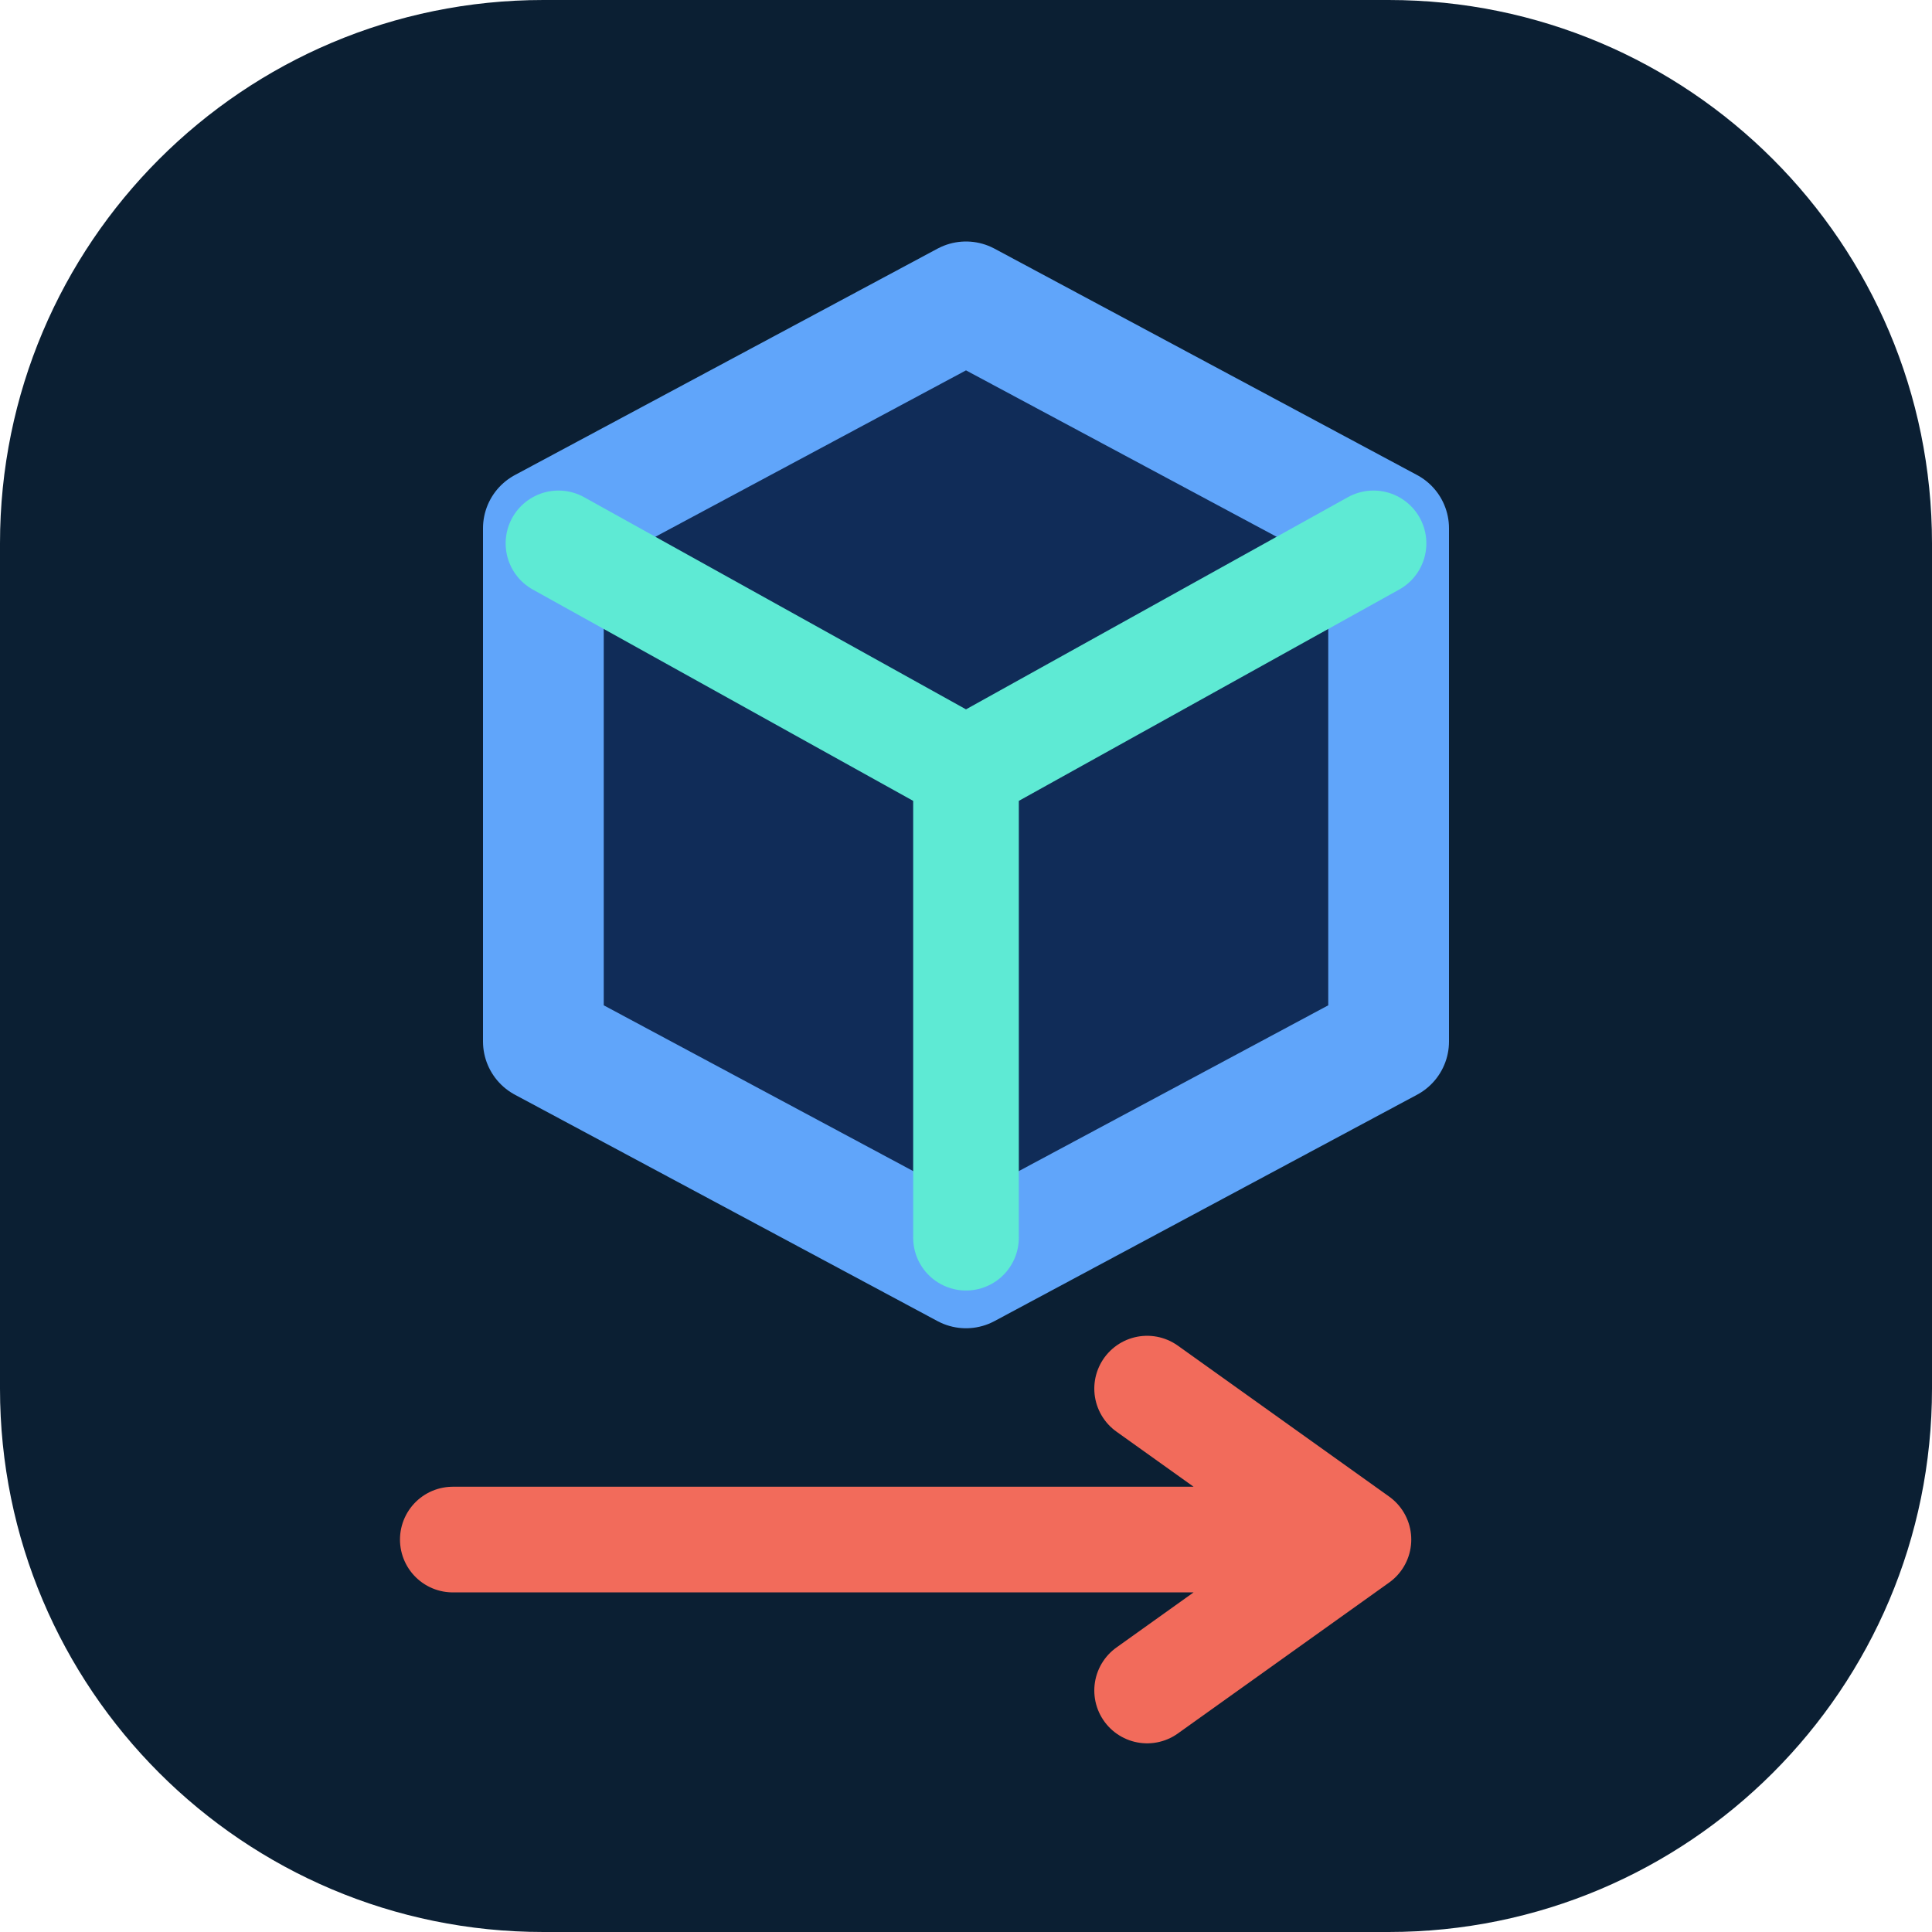
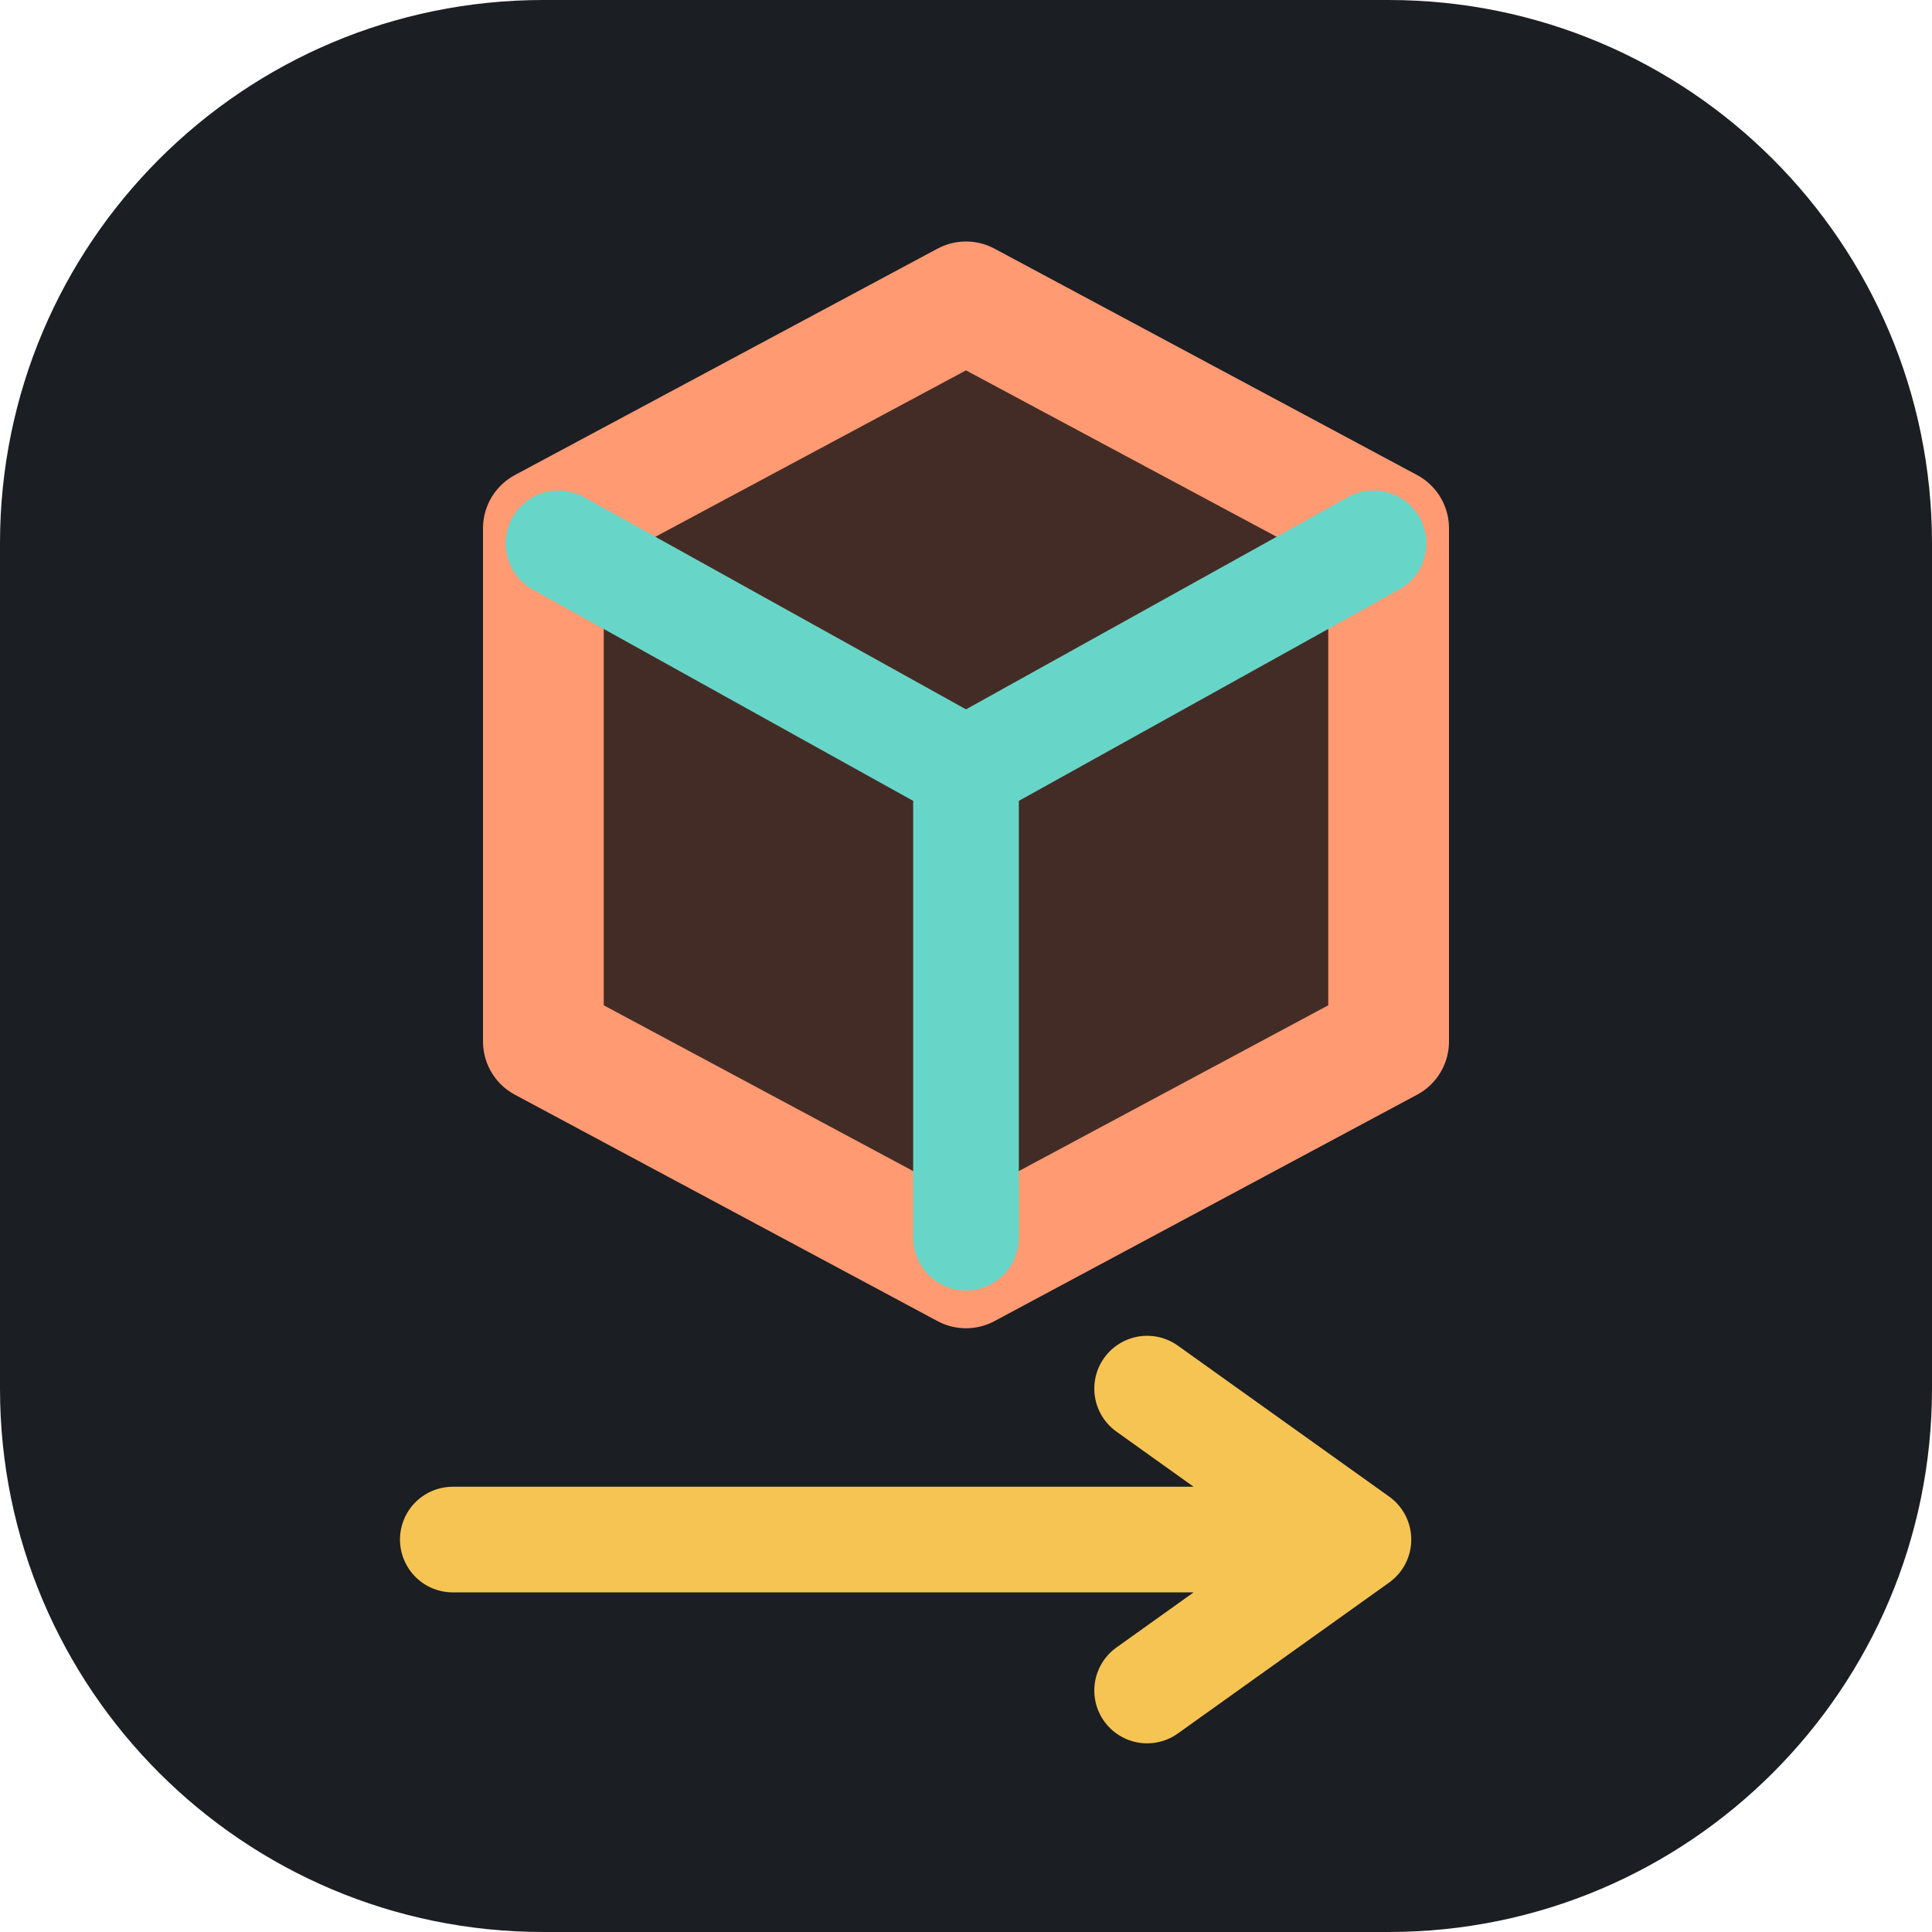
<svg xmlns="http://www.w3.org/2000/svg" viewBox="0 0 64 64">
-   <rect width="64" height="64" rx="18" fill="#0B1F33" />
-   <path d="M18 17.5 32 10l14 7.5v17L32 42l-14-7.5v-17Z" fill="#2563EB" fill-opacity=".2" stroke="#60A5FA" stroke-width="4" stroke-linejoin="round" />
-   <path d="m18.5 18 13.5 7.5L45.5 18M32 26v15" fill="none" stroke="#5EEAD4" stroke-width="3.5" stroke-linecap="round" />
-   <path d="M15 51h27m-4-5 7 5-7 5" fill="none" stroke="#F26B5B" stroke-width="3.5" stroke-linecap="round" stroke-linejoin="round" />
+   <rect width="64" height="64" rx="18" fill="#1B1E23" />
+   <path d="M18 17.5 32 10l14 7.5v17L32 42l-14-7.5v-17Z" fill="#FF6B35" fill-opacity=".18" stroke="#FF9A73" stroke-width="4" stroke-linejoin="round" />
+   <path d="m18.5 18 13.5 7.5L45.5 18M32 26v15" fill="none" stroke="#67D6C8" stroke-width="3.5" stroke-linecap="round" />
+   <path d="M15 51h27m-4-5 7 5-7 5" fill="none" stroke="#F6C453" stroke-width="3.5" stroke-linecap="round" stroke-linejoin="round" />
</svg>
